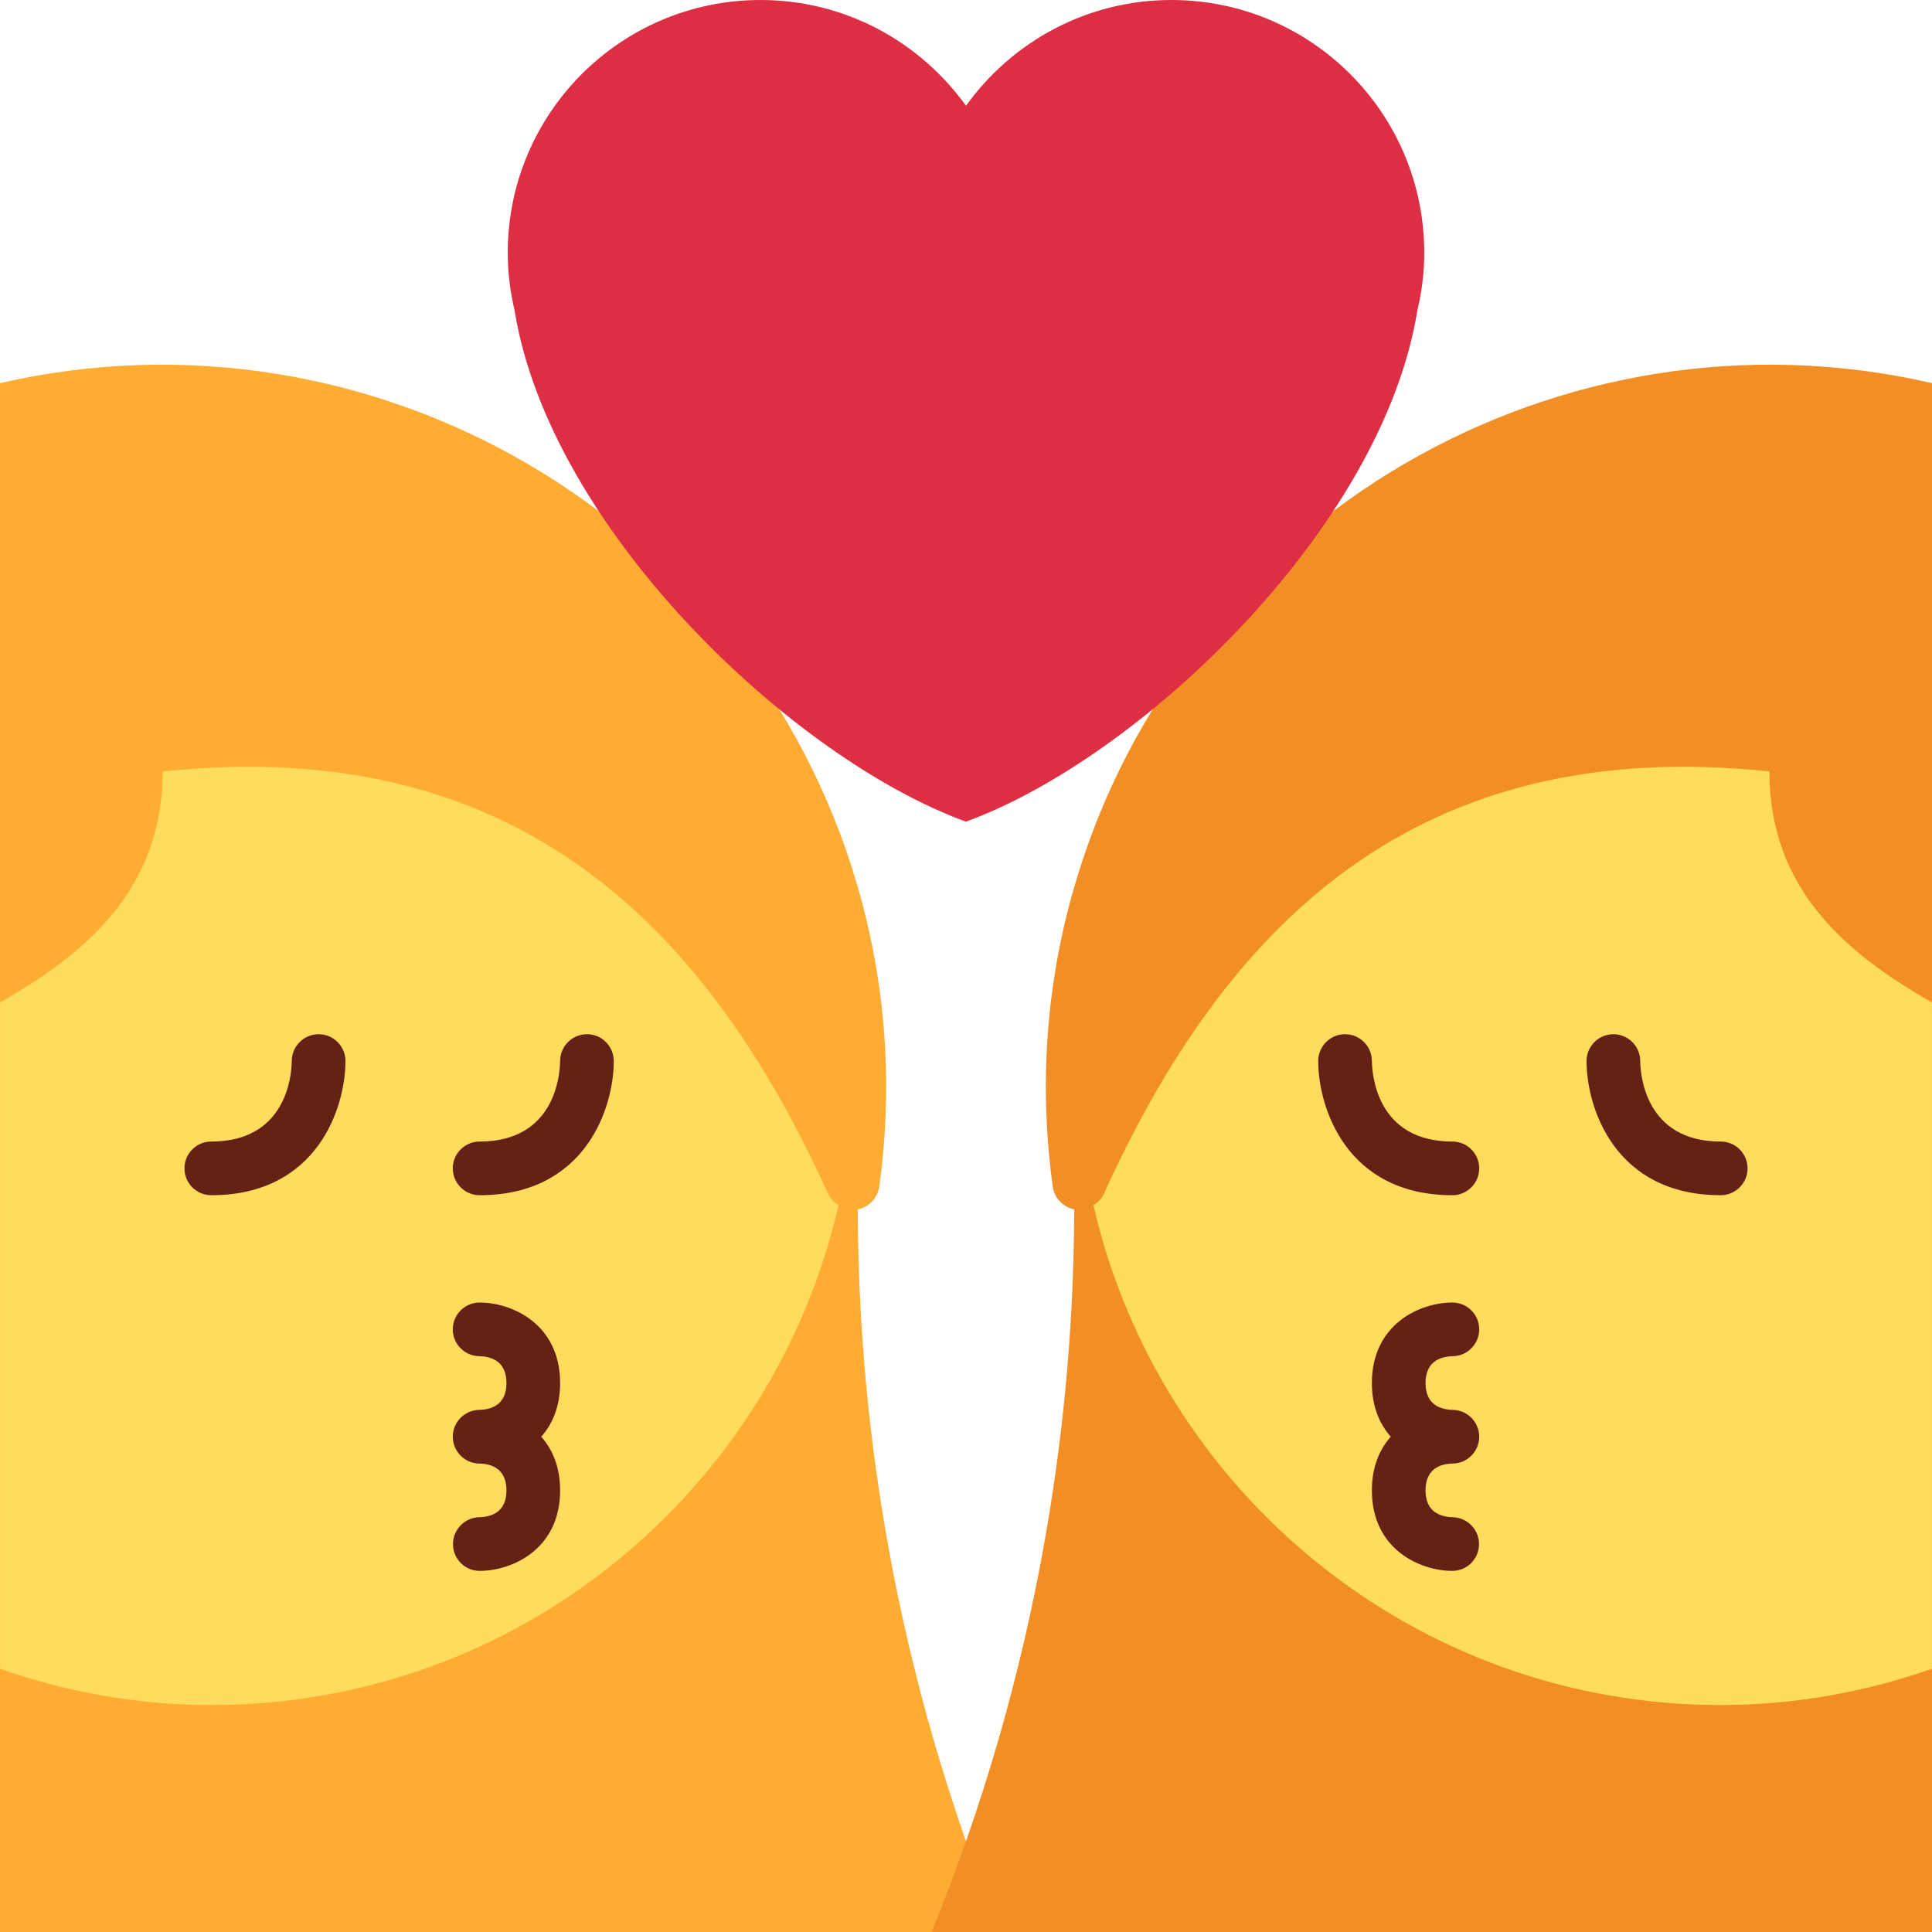
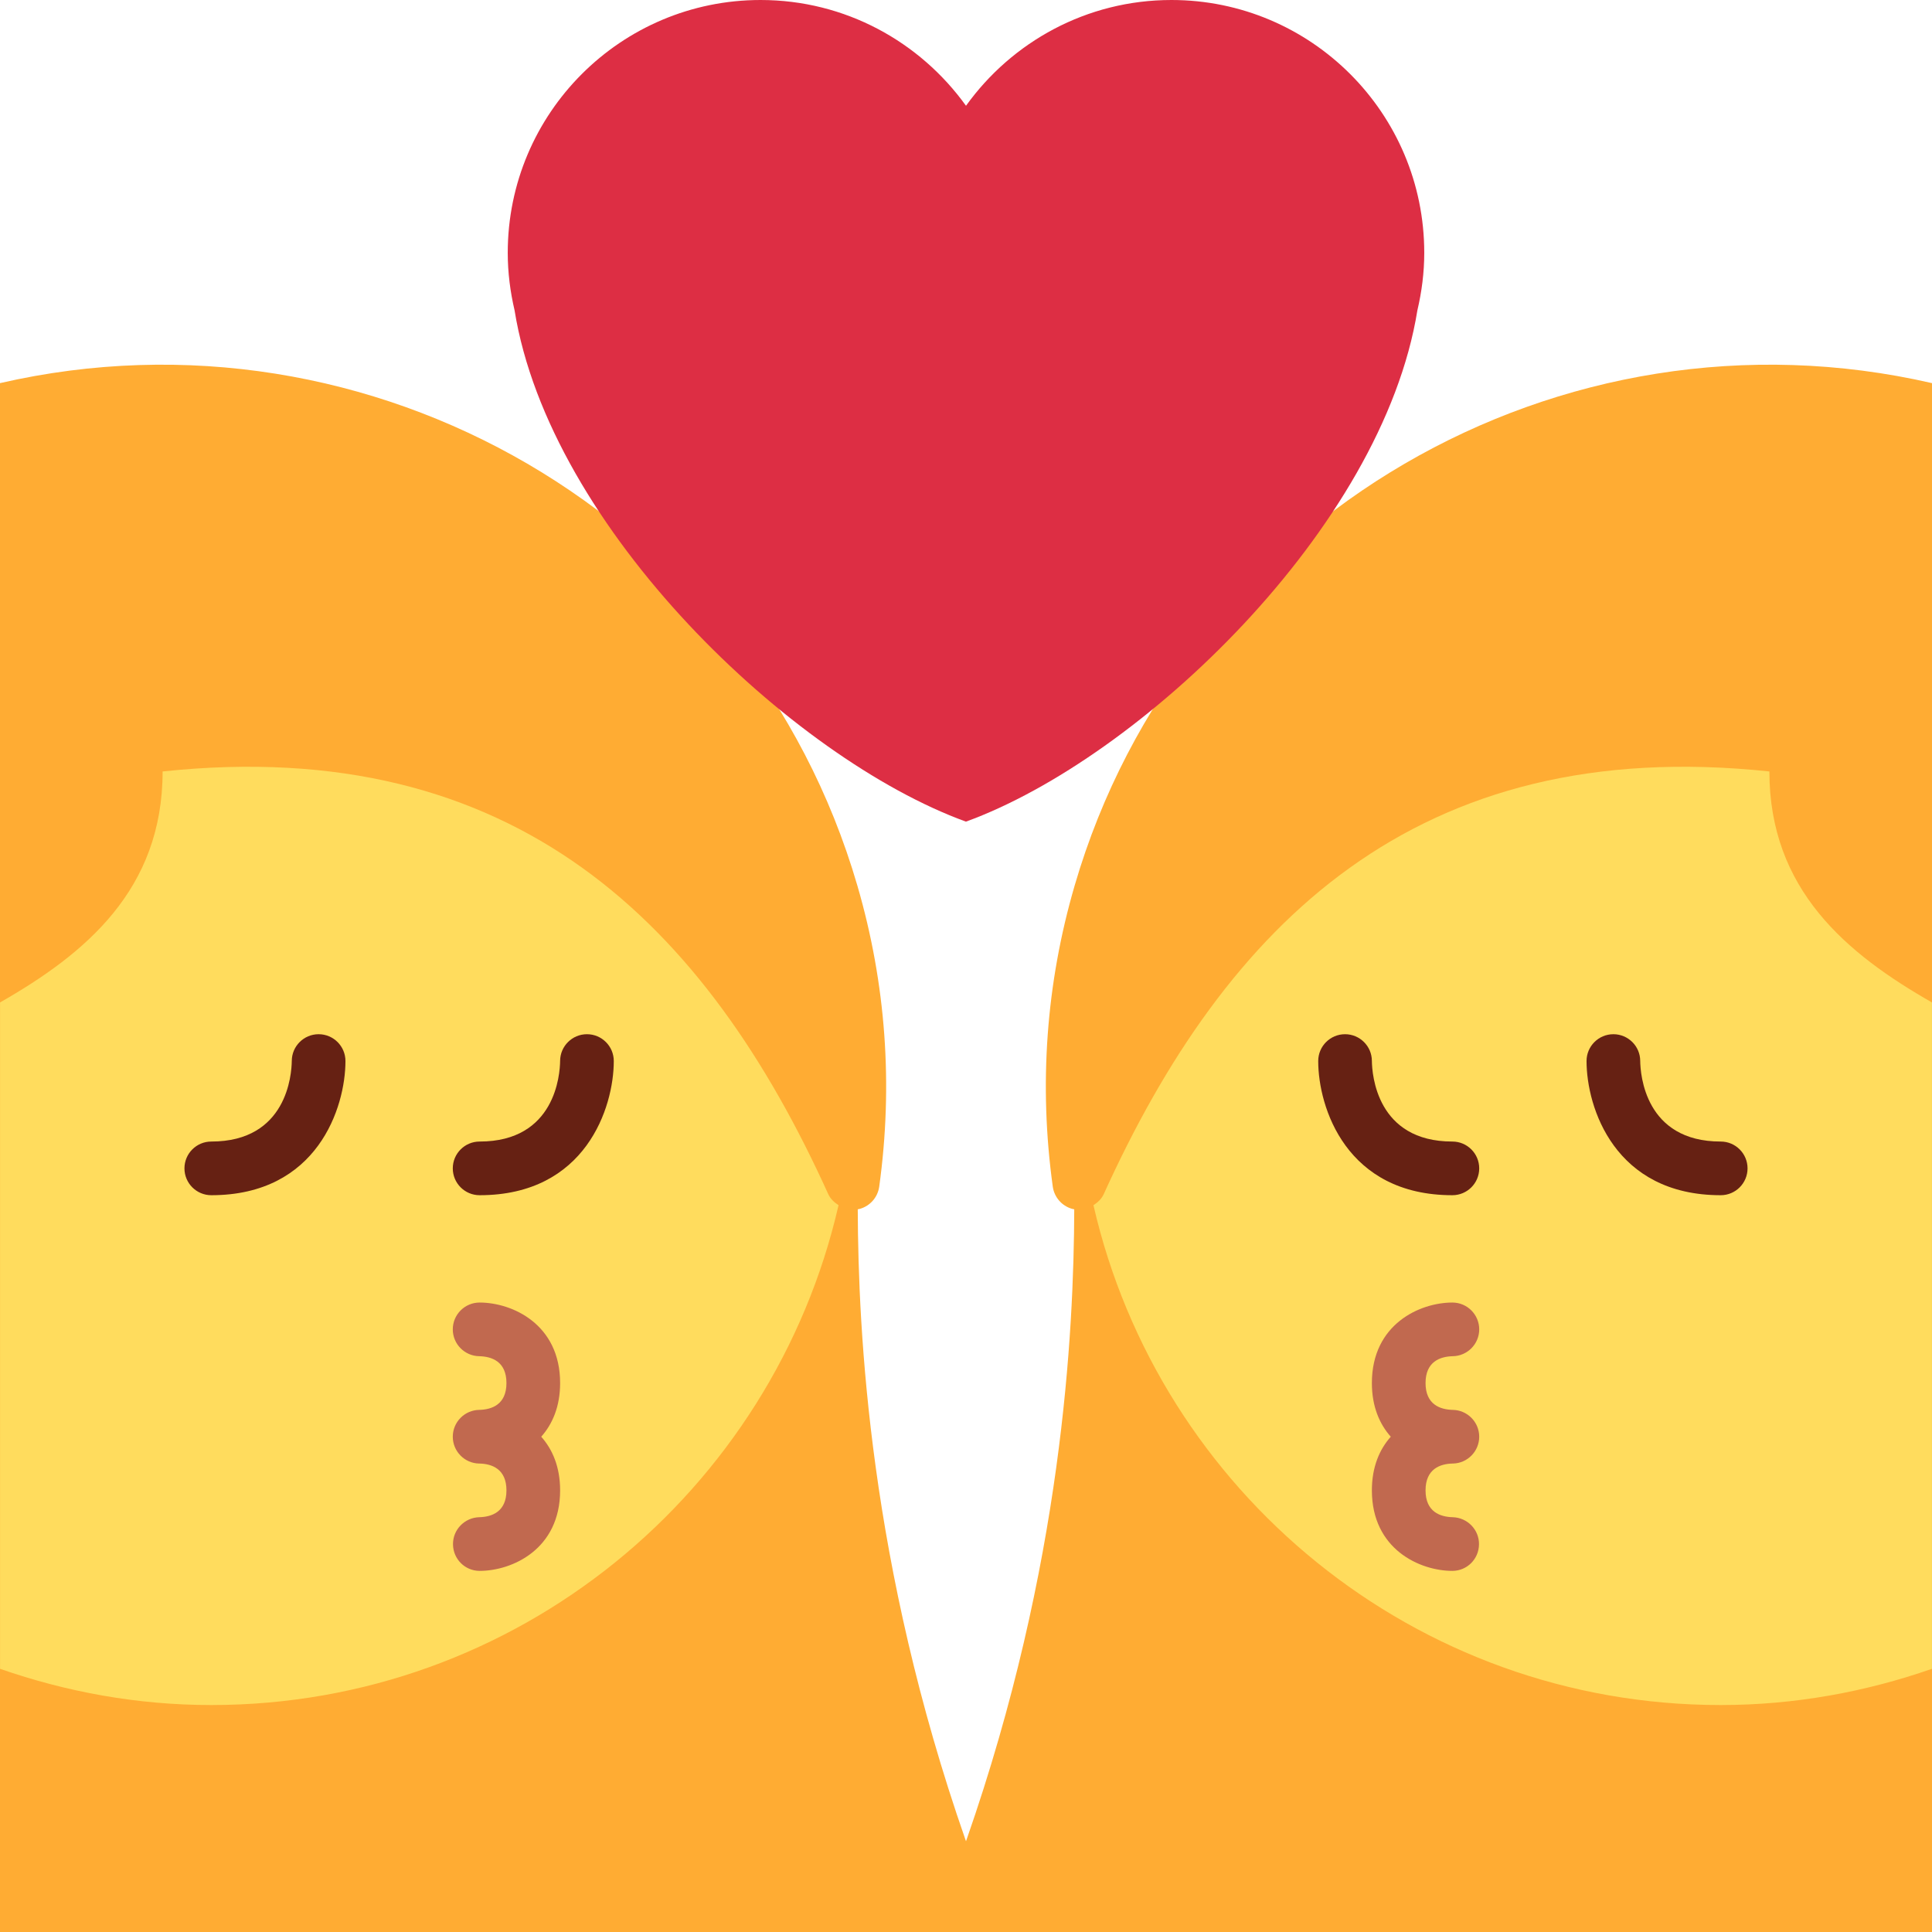
<svg xmlns="http://www.w3.org/2000/svg" viewBox="0 0 36 36">
  <path fill="#FFAC33" d="M0 7.139C6.911 5.55 13.967 9.61 15.976 16.503c.532 1.825.669 3.712.407 5.609-.028.197-.168.357-.356.412l-.044.01c.009 2.306.219 6.623 2.006 11.744.197.565.415 1.139.653 1.722H0V7.139z" />
  <path fill="#FFDC5D" d="M3.03 14.375c6.583-.698 10.13 2.858 12.403 7.875.041.09.113.156.192.207-1.222 5.332-5.986 9.314-11.687 9.314-1.381 0-2.702-.245-3.937-.675V18.679c1.587-.906 3.029-2.099 3.029-4.304z" />
-   <path fill="#642116" d="M3.937 22.271c1.978 0 2.5-1.636 2.5-2.5 0-.276-.224-.5-.5-.5-.275 0-.499.223-.5.497-.003.252-.089 1.503-1.5 1.503-.276 0-.5.224-.5.5s.224.5.5.5zm5 0c1.977 0 2.5-1.636 2.5-2.5 0-.276-.224-.5-.5-.5-.275 0-.499.223-.5.497-.003.252-.089 1.503-1.5 1.503-.276 0-.5.224-.5.5s.224.5.5.5zm0 7c.602 0 1.5-.399 1.5-1.5 0-.438-.143-.765-.352-1 .209-.235.352-.562.352-1 0-1.101-.898-1.5-1.5-1.5-.276 0-.5.224-.5.5 0 .274.222.497.495.5.231.006.505.098.505.5s-.274.494-.505.5c-.273.003-.495.226-.495.5 0 .272.218.494.489.5h.011c.225.006.5.098.5.5s-.275.494-.506.5c-.273.007-.494.232-.49.506.003.274.223.494.496.494z" />
-   <path fill="#F18F26" d="M36 7.139C29.089 5.55 22.033 9.61 20.024 16.503c-.532 1.825-.669 3.712-.407 5.609.028.197.168.357.356.412l.044.01c-.009 2.306-.219 6.623-2.006 11.744-.197.565-.415 1.139-.653 1.722H36V7.139z" />
+   <path fill="#662113" d="M3.937 22.271c1.978 0 2.5-1.636 2.5-2.5 0-.276-.224-.5-.5-.5-.275 0-.499.223-.5.497-.003.252-.089 1.503-1.5 1.503-.276 0-.5.224-.5.5s.224.5.5.5zm5 0c1.977 0 2.5-1.636 2.5-2.5 0-.276-.224-.5-.5-.5-.275 0-.499.223-.5.497-.003.252-.089 1.503-1.5 1.503-.276 0-.5.224-.5.5s.224.5.5.5z" />
+   <path fill="#C1694F" d="M8.937 29.271c.602 0 1.5-.399 1.5-1.5 0-.438-.143-.765-.352-1 .209-.235.352-.562.352-1 0-1.101-.898-1.5-1.5-1.5-.276 0-.5.224-.5.5 0 .274.222.497.495.5.231.006.505.098.505.5s-.274.494-.505.5c-.273.003-.495.226-.495.5 0 .272.218.494.489.5h.011c.225.006.5.098.5.5s-.275.494-.506.5c-.273.007-.494.232-.49.506.003.274.223.494.496.494z" />
+   <path fill="#FFAC33" d="M36 7.139C29.089 5.55 22.033 9.61 20.024 16.503c-.532 1.825-.669 3.712-.407 5.609.028.197.168.357.356.412l.044.01c-.009 2.306-.219 6.623-2.006 11.744-.197.565-.415 1.139-.653 1.722H36V7.139z" />
  <path fill="#FFDC5D" d="M32.97 14.375c-6.583-.698-10.13 2.858-12.403 7.875-.041.09-.113.156-.192.207 1.222 5.332 5.986 9.314 11.687 9.314 1.381 0 2.702-.245 3.937-.675V18.679c-1.587-.906-3.029-2.099-3.029-4.304z" />
-   <path fill="#642116" d="M32.063 22.271c-1.978 0-2.5-1.636-2.5-2.5 0-.276.224-.5.5-.5.275 0 .499.223.5.497.003.252.089 1.503 1.5 1.503.276 0 .5.224.5.5s-.224.5-.5.5zm-5 0c-1.977 0-2.5-1.636-2.5-2.5 0-.276.224-.5.5-.5.275 0 .499.223.5.497.003.252.089 1.503 1.5 1.503.276 0 .5.224.5.5s-.224.5-.5.5zm0 7c-.602 0-1.5-.399-1.5-1.5 0-.438.143-.765.352-1-.209-.235-.352-.562-.352-1 0-1.101.898-1.5 1.5-1.5.276 0 .5.224.5.5 0 .274-.222.497-.495.5-.23.006-.505.098-.505.5s.274.494.505.5c.273.003.495.226.495.5 0 .272-.218.494-.489.5h-.011c-.225.006-.5.098-.5.5s.275.494.506.5c.273.007.494.232.49.506-.003.274-.223.494-.496.494z" />
+   <path fill="#662113" d="M32.063 22.271c-1.978 0-2.5-1.636-2.5-2.5 0-.276.224-.5.5-.5.275 0 .499.223.5.497.003.252.089 1.503 1.5 1.503.276 0 .5.224.5.5s-.224.5-.5.5zm-5 0c-1.977 0-2.5-1.636-2.5-2.5 0-.276.224-.5.5-.5.275 0 .499.223.5.497.003.252.089 1.503 1.5 1.503.276 0 .5.224.5.5s-.224.5-.5.5z" />
+   <path fill="#C1694F" d="M27.063 29.271c-.602 0-1.5-.399-1.5-1.5 0-.438.143-.765.352-1-.209-.235-.352-.562-.352-1 0-1.101.898-1.5 1.5-1.5.276 0 .5.224.5.5 0 .274-.222.497-.495.5-.23.006-.505.098-.505.5s.274.494.505.5c.273.003.495.226.495.5 0 .272-.218.494-.489.5h-.011c-.225.006-.5.098-.5.5s.275.494.506.5c.273.007.494.232.49.506-.003.274-.223.494-.496.494z" />
  <path fill="#DD2E44" d="M26.539 4.711c0-2.602-2.11-4.711-4.711-4.711C20.249 0 18.855.78 18 1.971 17.144.78 15.751 0 14.172 0c-2.601 0-4.711 2.109-4.711 4.711 0 .369.047.727.127 1.07.654 4.065 5.173 8.353 8.411 9.529 3.238-1.177 7.758-5.465 8.412-9.528.081-.345.128-.702.128-1.071z" />
</svg>
